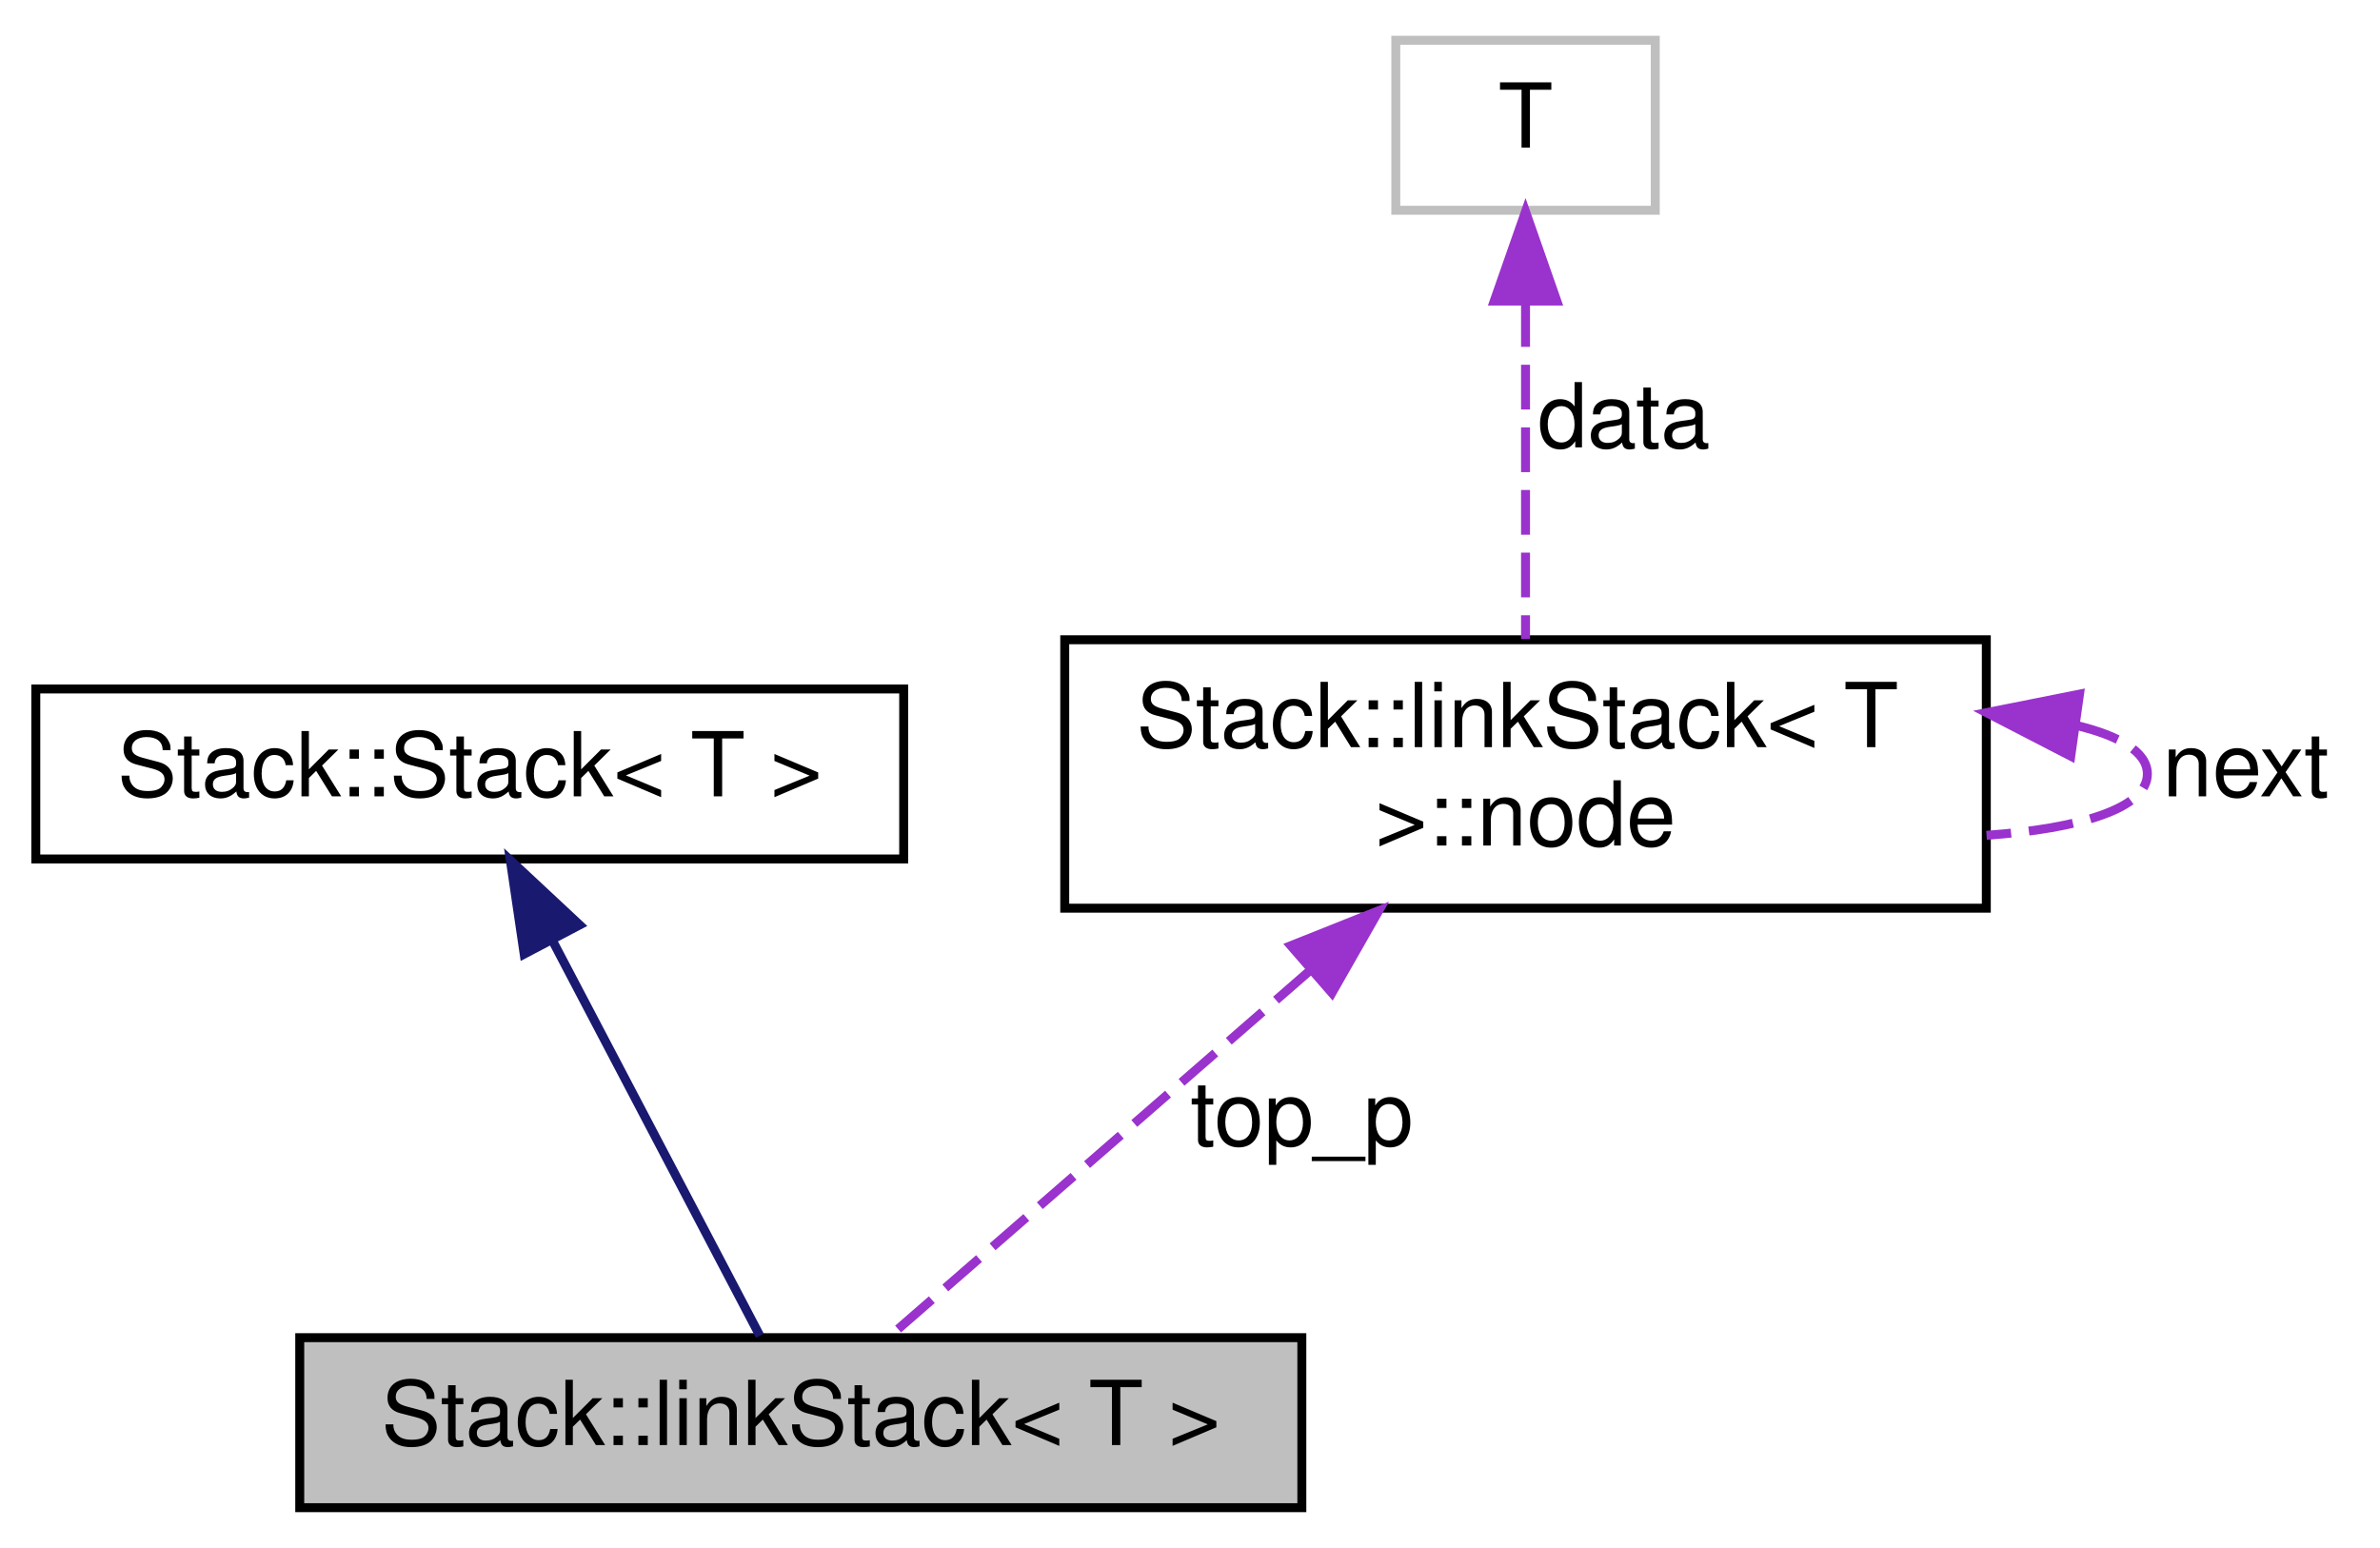
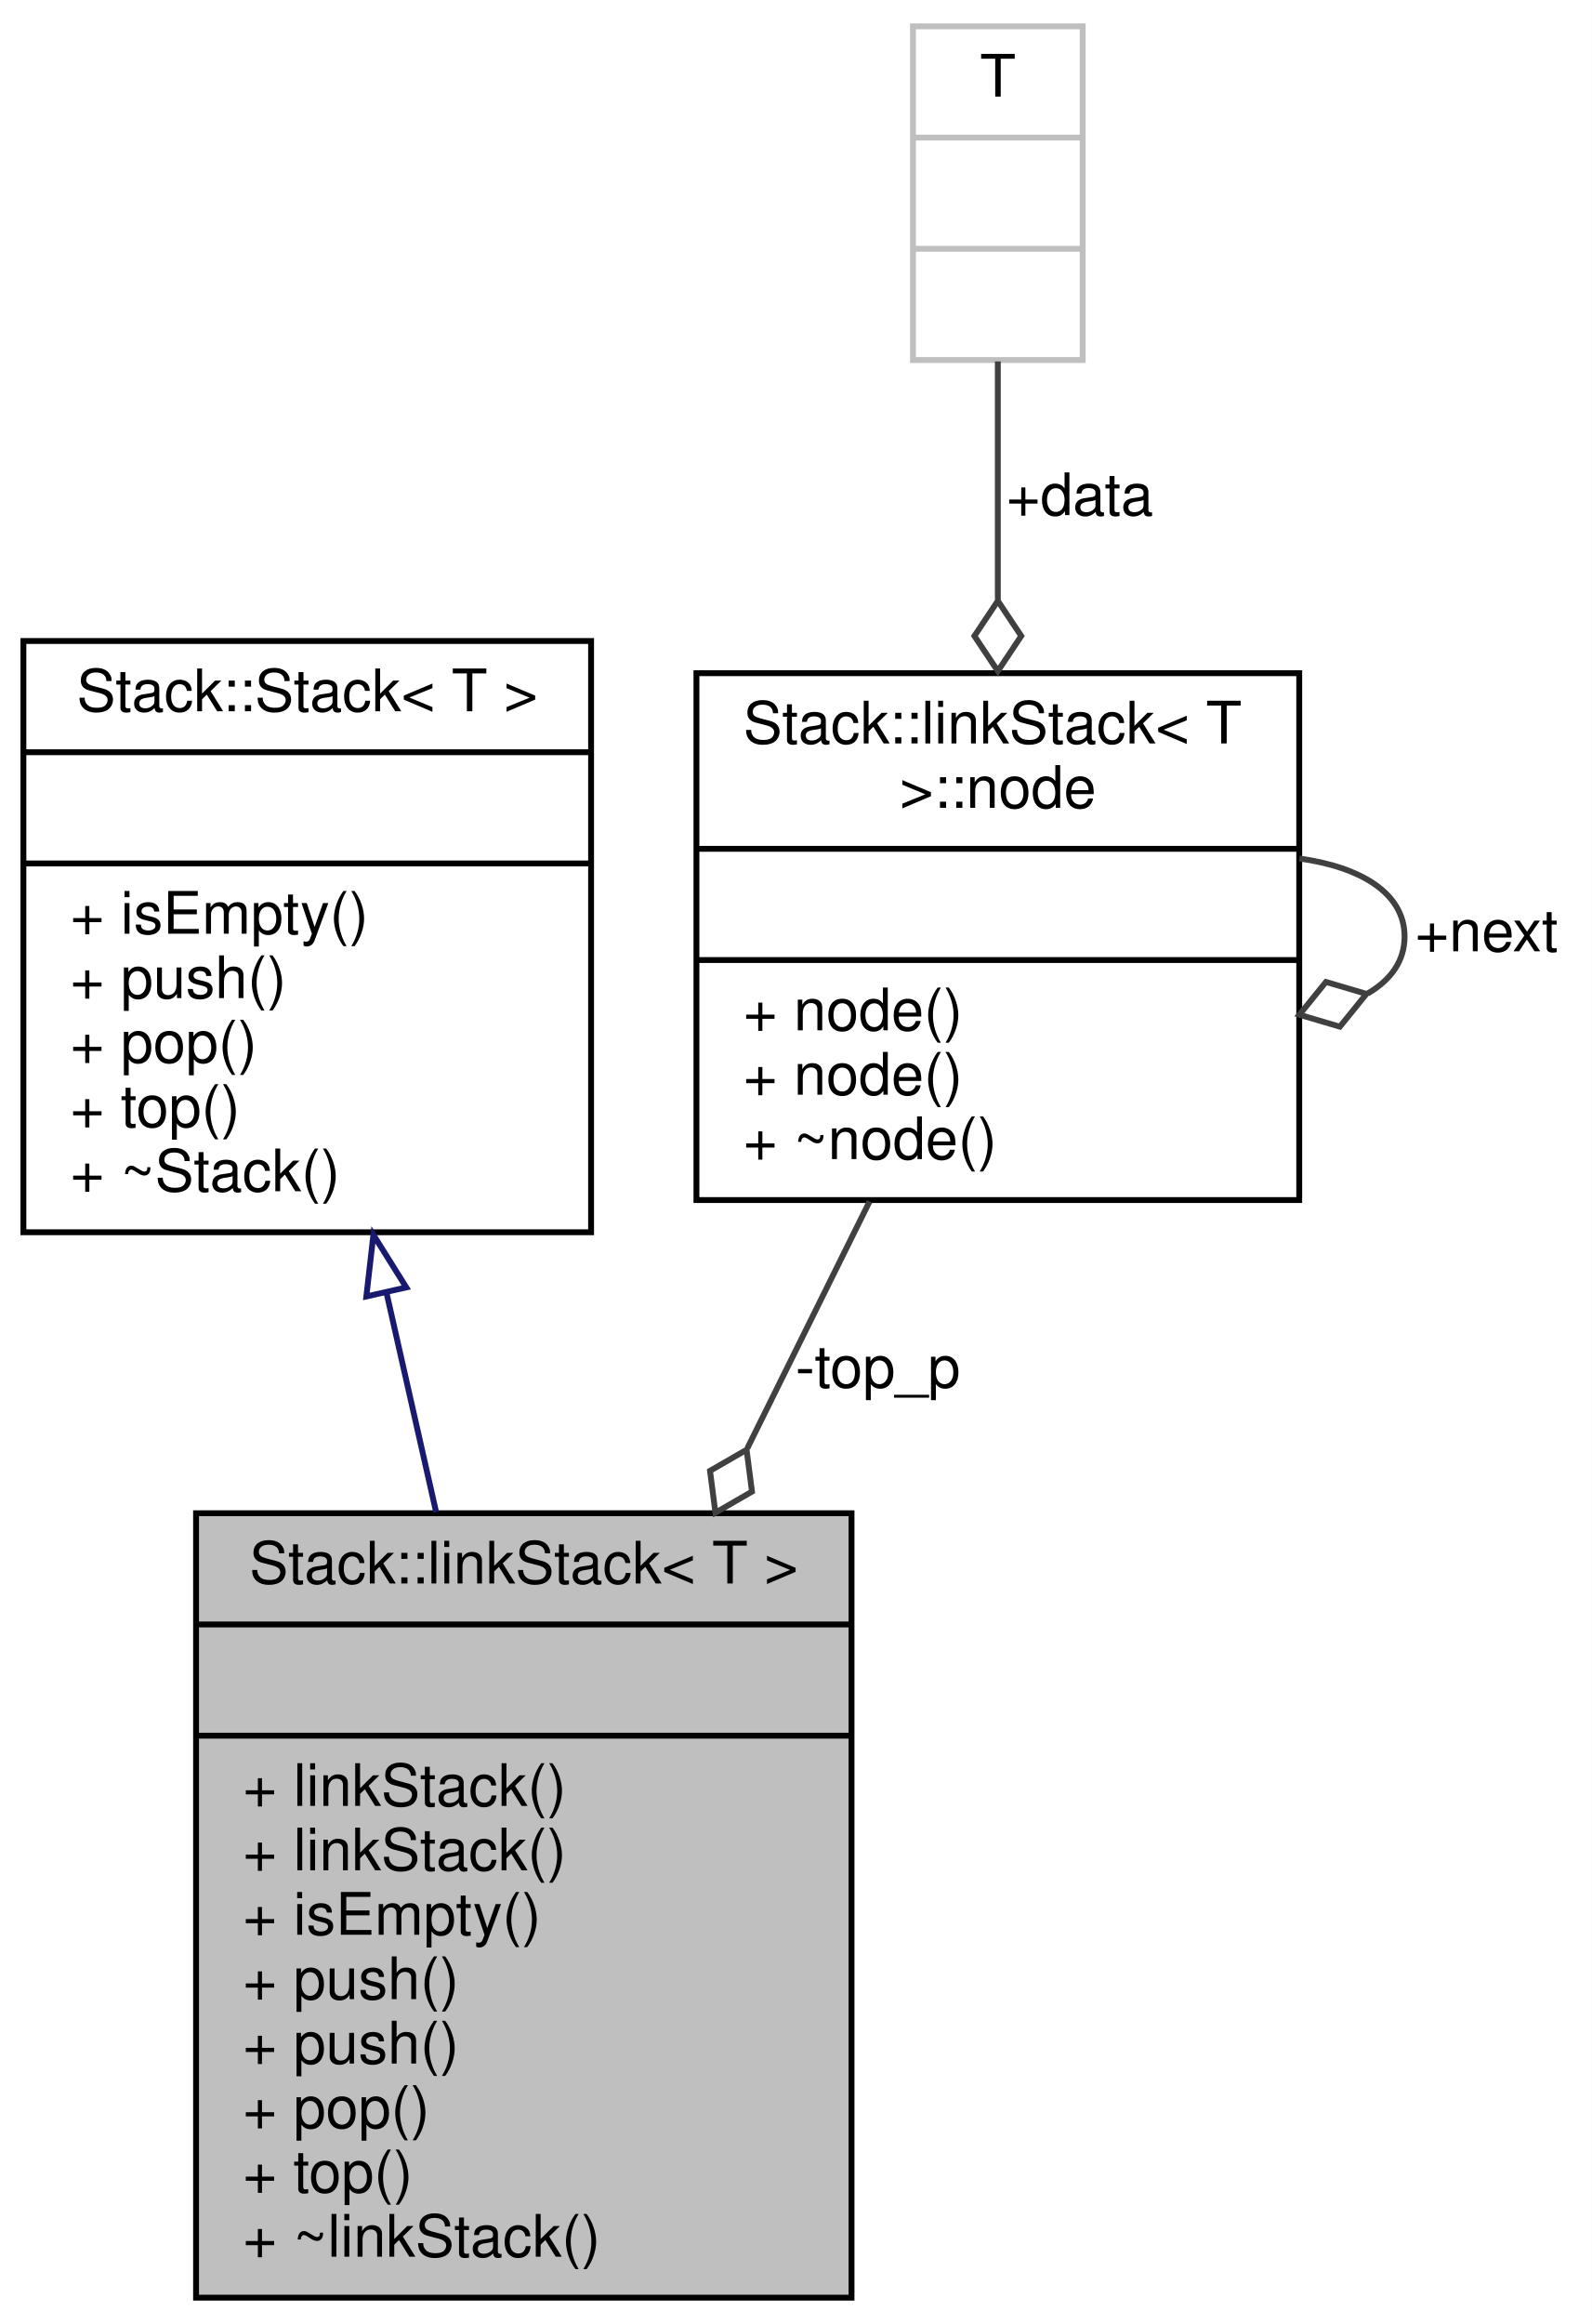
- <svg xmlns="http://www.w3.org/2000/svg" xmlns:xlink="http://www.w3.org/1999/xlink" width="266pt" height="173pt" viewBox="0.00 0.00 266.00 173.00">
-   <g id="graph0" class="graph" transform="scale(1 1) rotate(0) translate(4 169)">
-     <polygon fill="white" stroke="none" points="-4,4 -4,-169 262,-169 262,4 -4,4" />
+ <svg xmlns="http://www.w3.org/2000/svg" xmlns:xlink="http://www.w3.org/1999/xlink" width="272pt" height="397pt" viewBox="0.00 0.00 272.00 397.00">
+   <g id="graph0" class="graph" transform="scale(1 1) rotate(0) translate(4 393)">
+     <polygon fill="white" stroke="none" points="-4,4 -4,-393 268,-393 268,4 -4,4" />
    <g id="node1" class="node">
      <g id="a_node1">
        <a xlink:title=" ">
-           <polygon fill="#bfbfbf" stroke="black" points="29.5,-0.5 29.5,-19.5 141.5,-19.5 141.5,-0.5 29.5,-0.5" />
-           <text text-anchor="middle" x="85.5" y="-7.5" font-family="Helvetica,sans-Serif" font-size="10.00">Stack::linkStack&lt; T &gt;</text>
+           <polygon fill="#bfbfbf" stroke="black" points="29.5,-0.5 29.5,-134.5 141.5,-134.5 141.5,-0.5 29.5,-0.5" />
+           <text text-anchor="middle" x="85.5" y="-122.5" font-family="Helvetica,sans-Serif" font-size="10.00">Stack::linkStack&lt; T &gt;</text>
+           <polyline fill="none" stroke="black" points="29.5,-115.5 141.5,-115.5 " />
+           <text text-anchor="middle" x="85.5" y="-103.5" font-family="Helvetica,sans-Serif" font-size="10.00"> </text>
+           <polyline fill="none" stroke="black" points="29.5,-96.5 141.5,-96.5 " />
+           <text text-anchor="start" x="37.5" y="-84.5" font-family="Helvetica,sans-Serif" font-size="10.00">+ linkStack()</text>
+           <text text-anchor="start" x="37.5" y="-73.5" font-family="Helvetica,sans-Serif" font-size="10.00">+ linkStack()</text>
+           <text text-anchor="start" x="37.5" y="-62.5" font-family="Helvetica,sans-Serif" font-size="10.00">+ isEmpty()</text>
+           <text text-anchor="start" x="37.5" y="-51.5" font-family="Helvetica,sans-Serif" font-size="10.00">+ push()</text>
+           <text text-anchor="start" x="37.5" y="-40.5" font-family="Helvetica,sans-Serif" font-size="10.00">+ push()</text>
+           <text text-anchor="start" x="37.5" y="-29.5" font-family="Helvetica,sans-Serif" font-size="10.00">+ pop()</text>
+           <text text-anchor="start" x="37.5" y="-18.5" font-family="Helvetica,sans-Serif" font-size="10.00">+ top()</text>
+           <text text-anchor="start" x="37.5" y="-7.5" font-family="Helvetica,sans-Serif" font-size="10.00">+ ~linkStack()</text>
        </a>
      </g>
    </g>
    <g id="node2" class="node">
      <g id="a_node2">
        <a xlink:href="a05441.html" target="_top" xlink:title=" ">
-           <polygon fill="white" stroke="black" points="0,-73 0,-92 97,-92 97,-73 0,-73" />
-           <text text-anchor="middle" x="48.5" y="-80" font-family="Helvetica,sans-Serif" font-size="10.00">Stack::Stack&lt; T &gt;</text>
+           <polygon fill="white" stroke="black" points="0,-182.5 0,-283.5 97,-283.5 97,-182.5 0,-182.5" />
+           <text text-anchor="middle" x="48.5" y="-271.5" font-family="Helvetica,sans-Serif" font-size="10.00">Stack::Stack&lt; T &gt;</text>
+           <polyline fill="none" stroke="black" points="0,-264.5 97,-264.5 " />
+           <text text-anchor="middle" x="48.5" y="-252.5" font-family="Helvetica,sans-Serif" font-size="10.00"> </text>
+           <polyline fill="none" stroke="black" points="0,-245.5 97,-245.5 " />
+           <text text-anchor="start" x="8" y="-233.5" font-family="Helvetica,sans-Serif" font-size="10.00">+ isEmpty()</text>
+           <text text-anchor="start" x="8" y="-222.5" font-family="Helvetica,sans-Serif" font-size="10.00">+ push()</text>
+           <text text-anchor="start" x="8" y="-211.5" font-family="Helvetica,sans-Serif" font-size="10.00">+ pop()</text>
+           <text text-anchor="start" x="8" y="-200.5" font-family="Helvetica,sans-Serif" font-size="10.00">+ top()</text>
+           <text text-anchor="start" x="8" y="-189.5" font-family="Helvetica,sans-Serif" font-size="10.00">+ ~Stack()</text>
        </a>
      </g>
    </g>
    <g id="edge1" class="edge">
-       <path fill="none" stroke="midnightblue" d="M57.851,-63.682C65.226,-49.63 75.193,-30.638 80.926,-19.715" />
-       <polygon fill="midnightblue" stroke="midnightblue" points="54.585,-62.374 53.037,-72.855 60.783,-65.627 54.585,-62.374" />
+       <path fill="none" stroke="midnightblue" d="M62.068,-172.042C64.817,-159.896 67.722,-147.058 70.516,-134.711" />
+       <polygon fill="none" stroke="midnightblue" points="58.596,-171.53 59.802,-182.056 65.423,-173.075 58.596,-171.53" />
    </g>
    <g id="node3" class="node">
      <g id="a_node3">
        <a xlink:href="a05425.html" target="_top" xlink:title=" ">
-           <polygon fill="white" stroke="black" points="115,-67.5 115,-97.5 218,-97.5 218,-67.5 115,-67.5" />
-           <text text-anchor="start" x="123" y="-85.5" font-family="Helvetica,sans-Serif" font-size="10.00">Stack::linkStack&lt; T</text>
-           <text text-anchor="middle" x="166.5" y="-74.5" font-family="Helvetica,sans-Serif" font-size="10.00"> &gt;::node</text>
+           <polygon fill="white" stroke="black" points="115,-188 115,-278 218,-278 218,-188 115,-188" />
+           <text text-anchor="start" x="123" y="-266" font-family="Helvetica,sans-Serif" font-size="10.00">Stack::linkStack&lt; T</text>
+           <text text-anchor="middle" x="166.5" y="-255" font-family="Helvetica,sans-Serif" font-size="10.00"> &gt;::node</text>
+           <polyline fill="none" stroke="black" points="115,-248 218,-248 " />
+           <text text-anchor="middle" x="166.5" y="-236" font-family="Helvetica,sans-Serif" font-size="10.00"> </text>
+           <polyline fill="none" stroke="black" points="115,-229 218,-229 " />
+           <text text-anchor="start" x="123" y="-217" font-family="Helvetica,sans-Serif" font-size="10.00">+ node()</text>
+           <text text-anchor="start" x="123" y="-206" font-family="Helvetica,sans-Serif" font-size="10.00">+ node()</text>
+           <text text-anchor="start" x="123" y="-195" font-family="Helvetica,sans-Serif" font-size="10.00">+ ~node()</text>
        </a>
      </g>
    </g>
    <g id="edge2" class="edge">
-       <path fill="none" stroke="#9a32cd" stroke-dasharray="5,2" d="M142.385,-60.511C126.819,-46.963 107.37,-30.035 95.718,-19.893" />
-       <polygon fill="#9a32cd" stroke="#9a32cd" points="140.268,-63.308 150.108,-67.233 144.863,-58.028 140.268,-63.308" />
-       <text text-anchor="middle" x="141.5" y="-41" font-family="Helvetica,sans-Serif" font-size="10.00"> top_p</text>
+       <path fill="none" stroke="#404040" d="M144.58,-187.755C138.121,-174.717 130.857,-160.054 123.69,-145.587" />
+       <polygon fill="none" stroke="#404040" points="123.57,-145.345 117.322,-141.744 118.243,-134.592 124.491,-138.193 123.57,-145.345" />
+       <text text-anchor="middle" x="146" y="-156" font-family="Helvetica,sans-Serif" font-size="10.00"> -top_p</text>
    </g>
    <g id="edge3" class="edge">
-       <path fill="none" stroke="#9a32cd" stroke-dasharray="5,2" d="M227.956,-87.953C232.922,-86.766 236,-84.949 236,-82.5 236,-78.678 228.5,-76.393 218.025,-75.647" />
-       <polygon fill="#9a32cd" stroke="#9a32cd" points="227.438,-84.491 218.025,-89.353 228.416,-91.422 227.438,-84.491" />
-       <text text-anchor="middle" x="247" y="-80" font-family="Helvetica,sans-Serif" font-size="10.00"> next</text>
+       <path fill="none" stroke="#404040" d="M218.025,-246.346C228.5,-244.892 236,-240.443 236,-233 236,-228.813 233.627,-225.574 229.686,-223.282" />
+       <polygon fill="none" stroke="#404040" points="229.484,-223.219 222.566,-225.256 218.025,-219.654 224.943,-217.617 229.484,-223.219" />
+       <text text-anchor="middle" x="250" y="-230.5" font-family="Helvetica,sans-Serif" font-size="10.00"> +next</text>
    </g>
    <g id="node4" class="node">
      <g id="a_node4">
        <a xlink:title=" ">
-           <polygon fill="white" stroke="#bfbfbf" points="152,-145.5 152,-164.5 181,-164.5 181,-145.5 152,-145.5" />
-           <text text-anchor="middle" x="166.5" y="-152.5" font-family="Helvetica,sans-Serif" font-size="10.00">T</text>
+           <polygon fill="white" stroke="#bfbfbf" points="152,-331.5 152,-388.5 181,-388.5 181,-331.5 152,-331.5" />
+           <text text-anchor="middle" x="166.5" y="-376.5" font-family="Helvetica,sans-Serif" font-size="10.00">T</text>
+           <polyline fill="none" stroke="#bfbfbf" points="152,-369.5 181,-369.5 " />
+           <text text-anchor="middle" x="166.5" y="-357.5" font-family="Helvetica,sans-Serif" font-size="10.00"> </text>
+           <polyline fill="none" stroke="#bfbfbf" points="152,-350.5 181,-350.5 " />
+           <text text-anchor="middle" x="166.5" y="-338.5" font-family="Helvetica,sans-Serif" font-size="10.00"> </text>
        </a>
      </g>
    </g>
    <g id="edge4" class="edge">
-       <path fill="none" stroke="#9a32cd" stroke-dasharray="5,2" d="M166.5,-135.236C166.5,-123.408 166.5,-108.383 166.5,-97.576" />
-       <polygon fill="#9a32cd" stroke="#9a32cd" points="163,-135.355 166.5,-145.355 170,-135.355 163,-135.355" />
-       <text text-anchor="middle" x="177.5" y="-119" font-family="Helvetica,sans-Serif" font-size="10.00"> data</text>
+       <path fill="none" stroke="#404040" d="M166.5,-331.258C166.5,-319.242 166.5,-304.713 166.5,-290.59" />
+       <polygon fill="none" stroke="#404040" points="166.5,-290.356 162.5,-284.356 166.5,-278.356 170.5,-284.356 166.5,-290.356" />
+       <text text-anchor="middle" x="180.5" y="-305" font-family="Helvetica,sans-Serif" font-size="10.00"> +data</text>
    </g>
  </g>
</svg>
